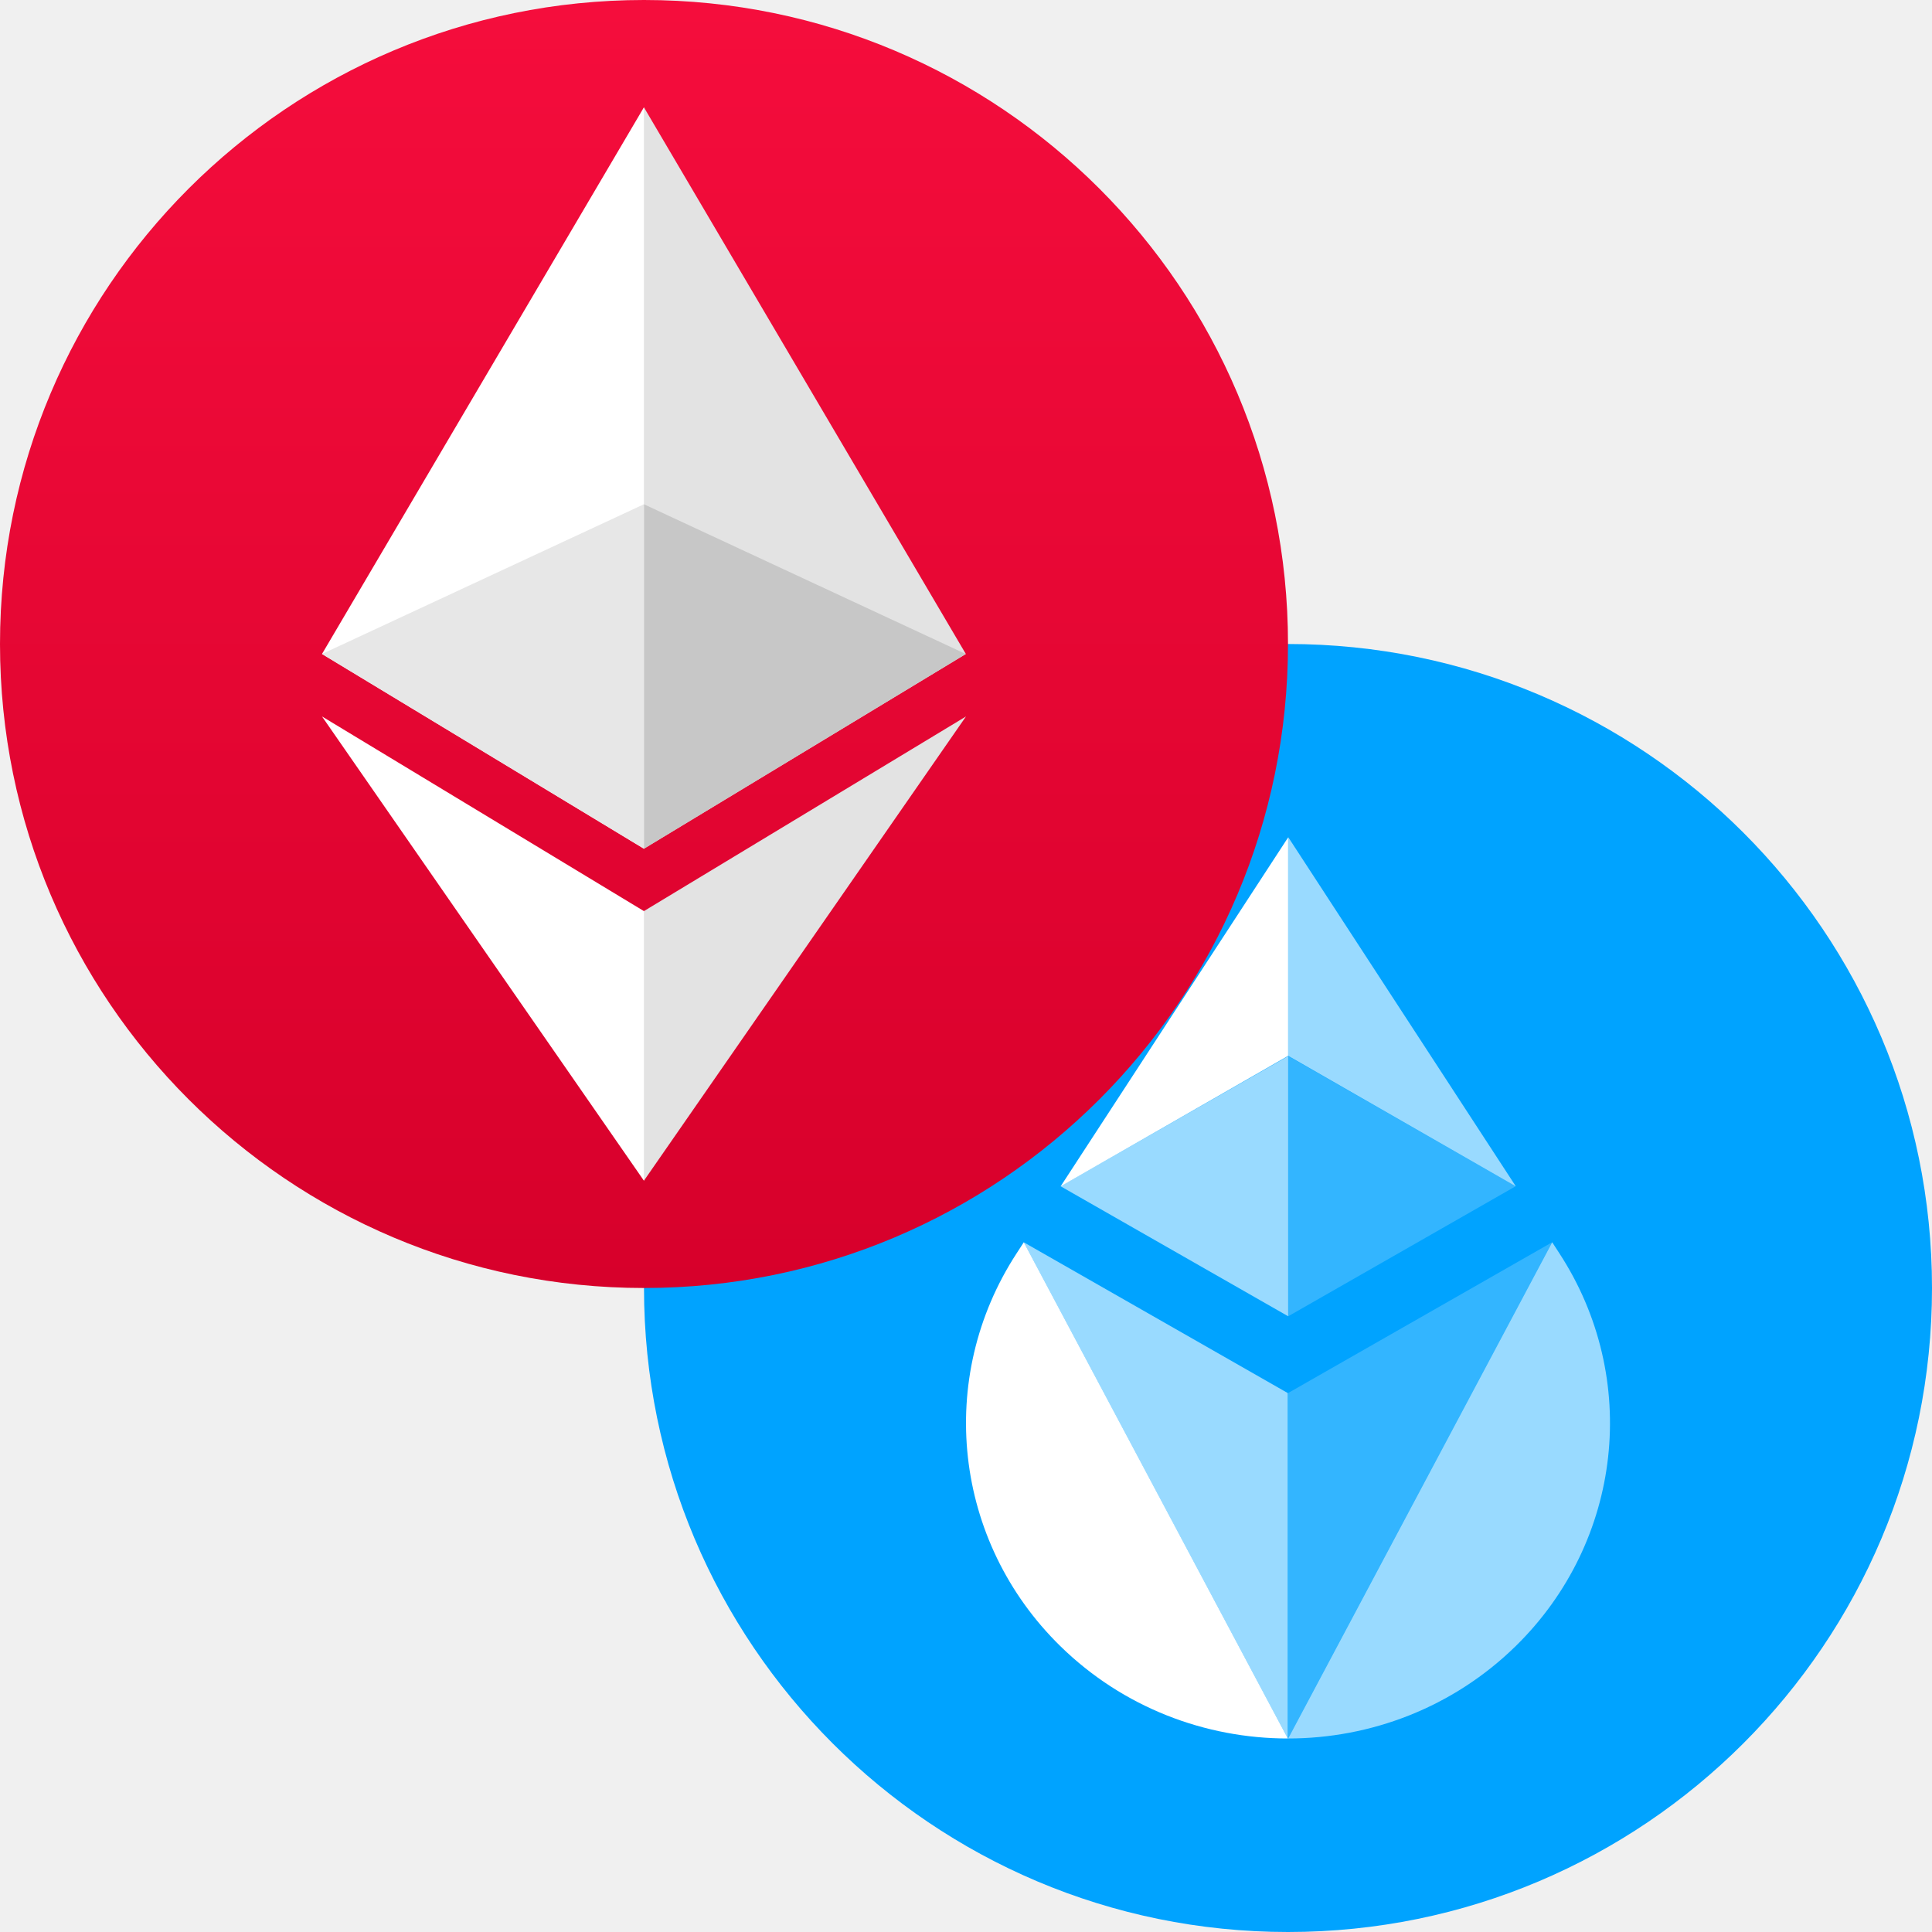
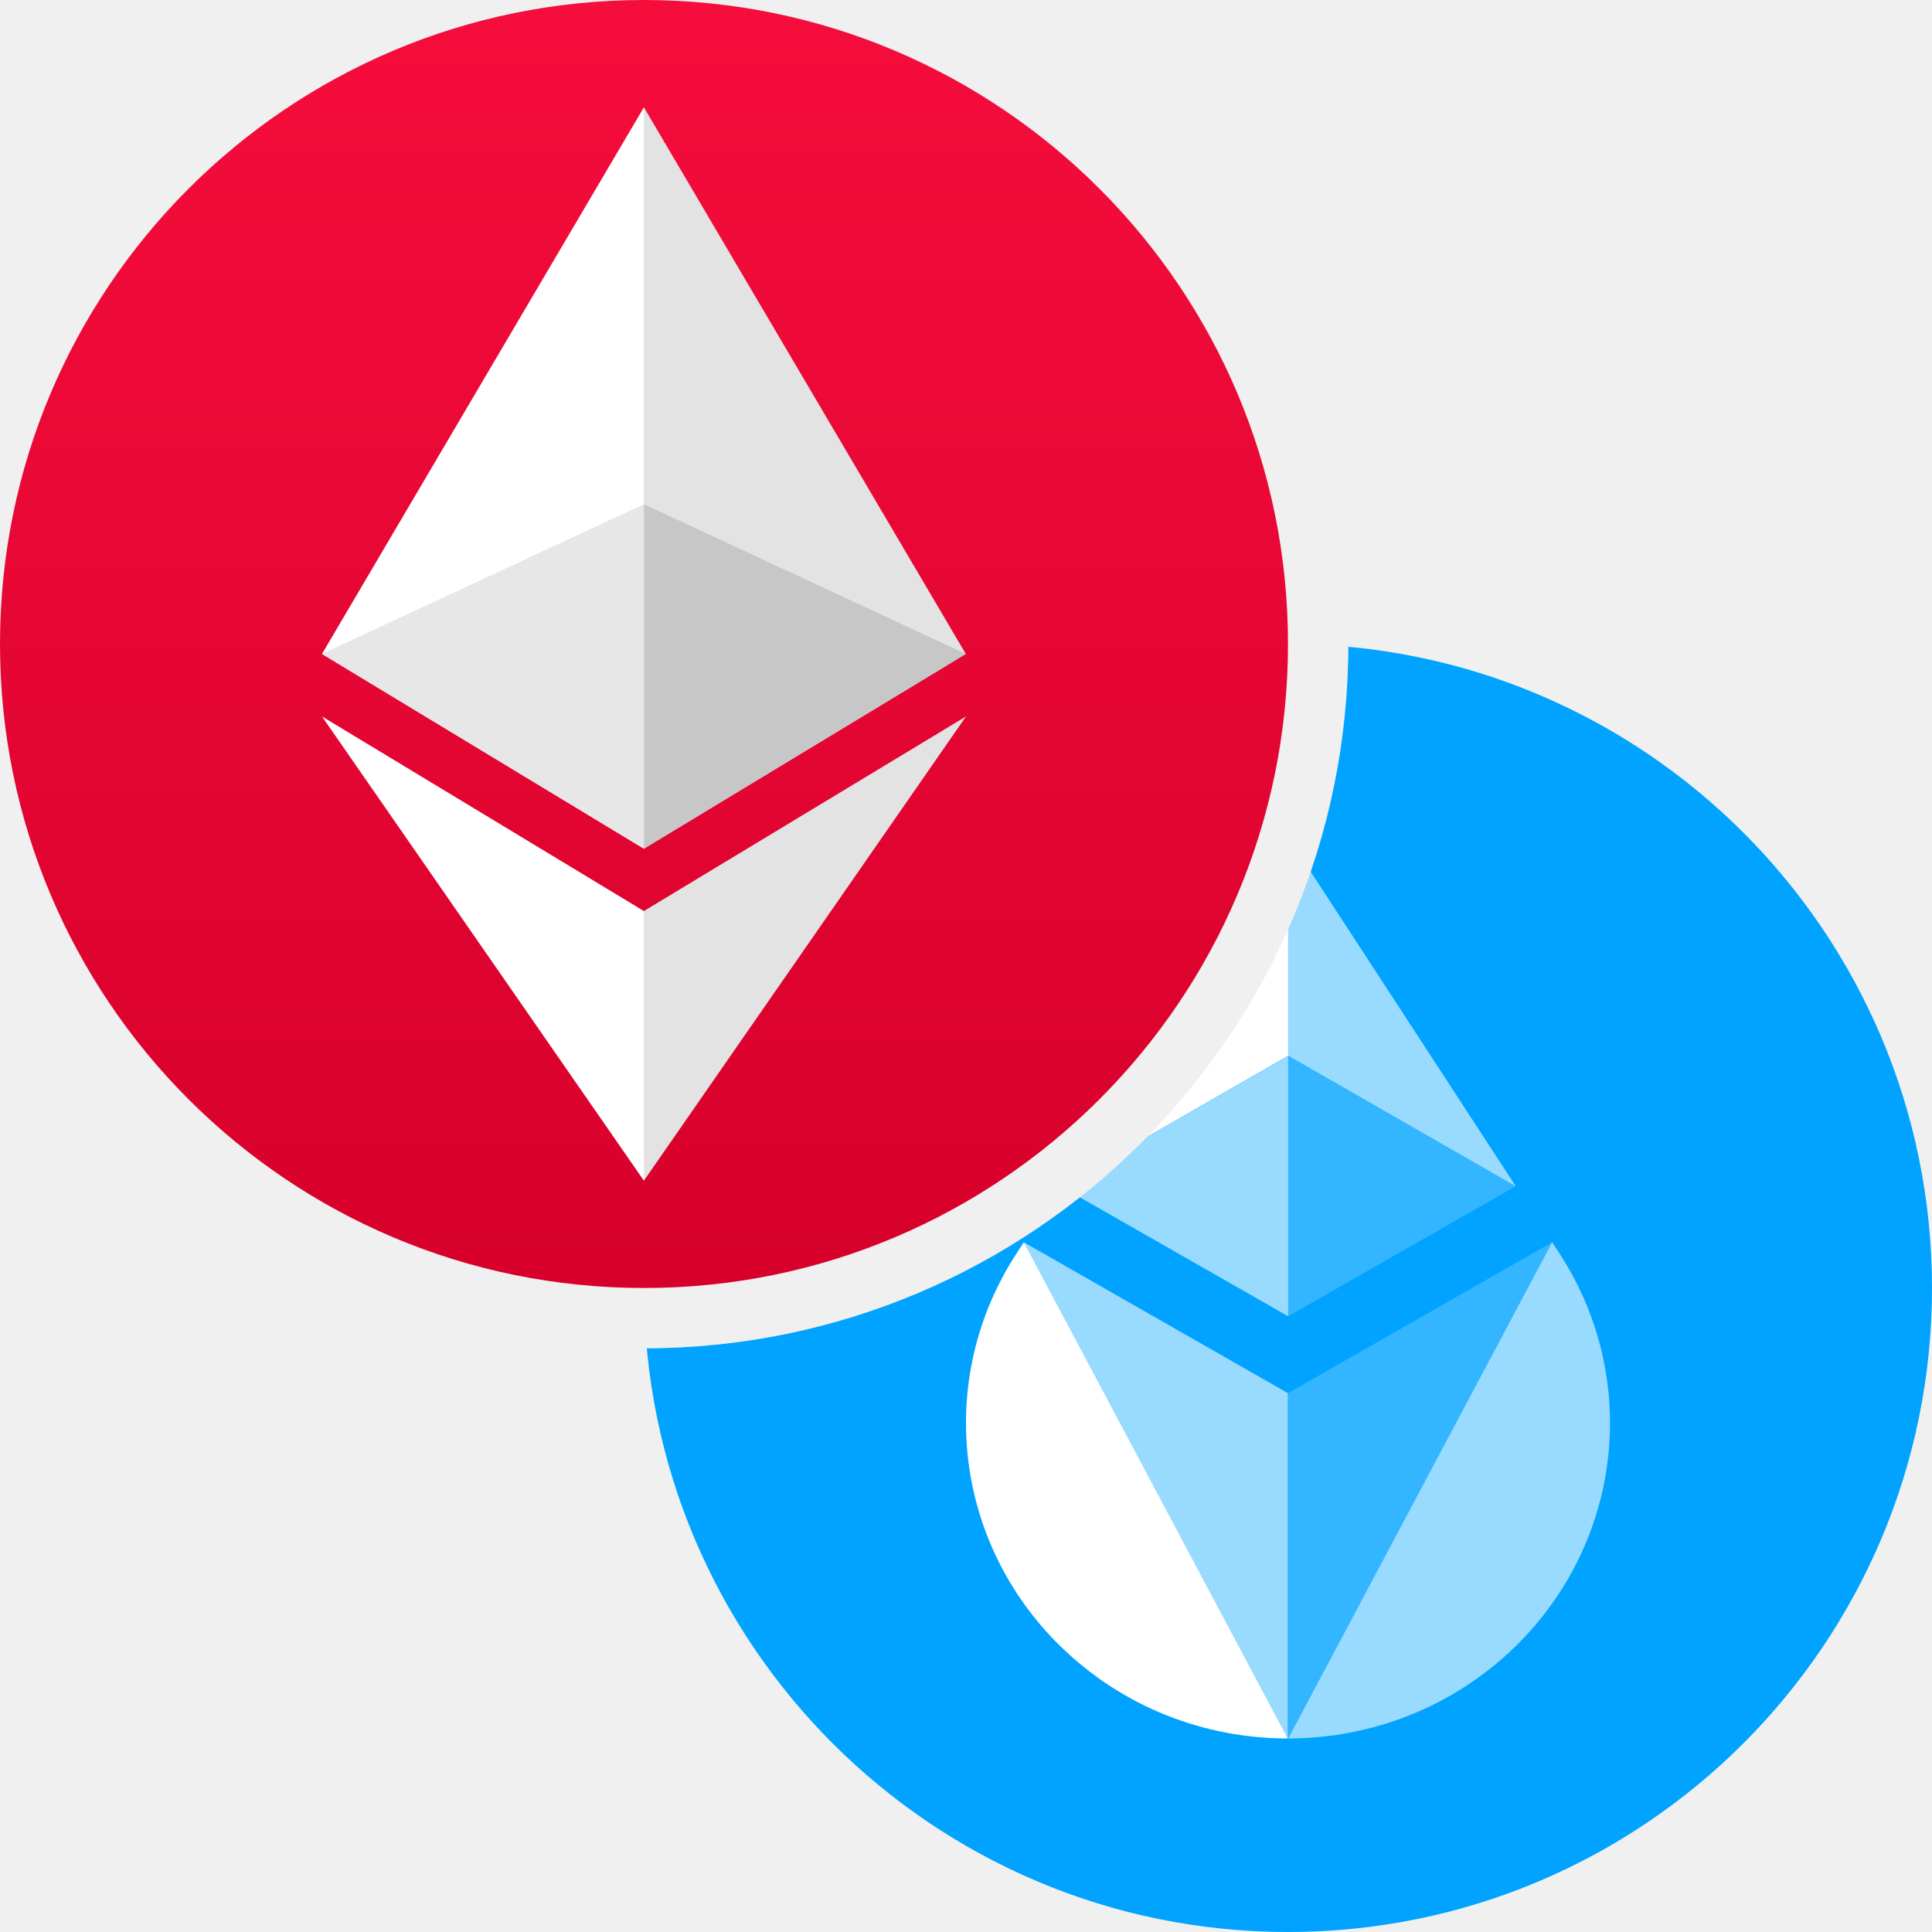
- <svg xmlns="http://www.w3.org/2000/svg" width="24" height="24" viewBox="0 0 24 24" fill="none">
-   <g clip-path="url(#clip0_184_791)">
-     <g clip-path="url(#clip1_184_791)">
-       <path d="M24 16C24 11.582 20.418 8 16 8C11.582 8 8 11.582 8 16C8 20.418 11.582 24 16 24C20.418 24 24 20.418 24 16Z" fill="#00A3FF" />
-       <path opacity="0.6" d="M19.282 15.432L19.371 15.569C20.381 17.119 20.156 19.148 18.829 20.448C18.048 21.213 17.025 21.596 16.002 21.596C16.002 21.596 16.002 21.596 19.282 15.432Z" fill="white" />
-       <path opacity="0.2" d="M16.001 17.305L19.281 15.432C16.001 21.596 16.001 21.596 16.001 21.596C16.001 20.253 16.001 18.715 16.001 17.305Z" fill="white" />
-       <path d="M12.718 15.432L12.629 15.569C11.619 17.119 11.844 19.148 13.171 20.448C13.952 21.213 14.975 21.596 15.998 21.596C15.998 21.596 15.998 21.596 12.718 15.432Z" fill="white" />
-       <path opacity="0.6" d="M15.997 17.305L12.717 15.432C15.997 21.596 15.997 21.596 15.997 21.596C15.997 20.253 15.997 18.715 15.997 17.305Z" fill="white" />
-       <path opacity="0.2" d="M16.003 13.12V16.351L18.828 14.736L16.003 13.12Z" fill="white" />
-       <path opacity="0.6" d="M16.002 13.12L13.175 14.736L16.002 16.351V13.12Z" fill="white" />
-       <path d="M16.002 10.402L13.175 14.738L16.002 13.116V10.402Z" fill="white" />
-       <path opacity="0.6" d="M16.003 13.116L18.83 14.737L16.003 10.4V13.116Z" fill="white" />
+ <svg xmlns="http://www.w3.org/2000/svg" width="24" height="24" viewBox="0 0 24 24">
+   <defs>
+     <mask id="cp0x-withdrawal-gap" maskUnits="userSpaceOnUse" x="0" y="0" width="24" height="24">
+       <rect width="24" height="24" fill="white" />
+       <circle cx="8" cy="8" r="8.75" fill="black" />
+     </mask>
+   </defs>
+   <g mask="url(#cp0x-withdrawal-gap)">
+     <svg x="8" y="8" width="16" height="16" viewBox="0 0 24 24" preserveAspectRatio="xMidYMid meet">
+       <g clip-path="url(#clip0_1_9764)">
+         <path d="M24 12C24 5.373 18.627 0 12 0C5.373 0 0 5.373 0 12C0 18.627 5.373 24 12 24C18.627 24 24 18.627 24 12Z" fill="#00A3FF" />
+         <path opacity="0.6" d="M16.922 11.147L17.057 11.354C18.572 13.678 18.234 16.722 16.243 18.673C15.072 19.82 13.537 20.394 12.003 20.394C12.003 20.394 12.003 20.394 16.922 11.147Z" fill="white" />
+         <path opacity="0.2" d="M12.002 13.958L16.922 11.147C12.002 20.394 12.002 20.394 12.002 20.394C12.002 18.38 12.002 16.073 12.002 13.958Z" fill="white" />
+         <path d="M7.078 11.147L6.943 11.354C5.428 13.678 5.766 16.722 7.757 18.673C8.928 19.82 10.463 20.394 11.997 20.394C11.997 20.394 11.997 20.394 7.078 11.147Z" fill="white" />
+         <path opacity="0.6" d="M11.996 13.958L7.076 11.147C11.996 20.394 11.996 20.394 11.996 20.394C11.996 18.38 11.996 16.073 11.996 13.958Z" fill="white" />
+         <path opacity="0.2" d="M12.004 7.68V12.527L16.242 10.105L12.004 7.68Z" fill="white" />
+         <path opacity="0.6" d="M12.003 7.68L7.762 10.105L12.003 12.527V7.68Z" fill="white" />
+         <path d="M12.003 3.604L7.762 10.106L12.003 7.674V3.604Z" fill="white" />
+         <path opacity="0.6" d="M12.004 7.674L16.245 10.105L12.004 3.6V7.674Z" fill="white" />
+       </g>
+       <defs>
+         <clipPath id="clip0_1_9764">
+           <rect width="24" height="24" fill="white" />
+         </clipPath>
+       </defs>
+     </svg>
+   </g>
+   <svg x="0" y="0" width="16" height="16" viewBox="0 0 24 24" preserveAspectRatio="xMidYMid meet">
+     <g clip-path="url(#clip0_38_9134)">
+       <circle cx="12" cy="12" r="12" fill="url(#paint0_linear_38_9134)" />
+       <path d="M11.998 2L11.867 2.456V15.68L11.998 15.814L17.996 12.185L11.998 2Z" fill="#E3E3E3" />
+       <path d="M11.998 2L6 12.185L11.998 15.814V9.395V2Z" fill="white" />
+       <path d="M11.998 16.976L11.925 17.069V21.779L11.998 22L18 13.35L11.998 16.976Z" fill="#E3E3E3" />
+       <path d="M11.998 22V16.976L6 13.35L11.998 22Z" fill="white" />
+       <path d="M11.998 15.814L17.996 12.185L11.998 9.395V15.814Z" fill="#C7C7C7" />
+       <path d="M6 12.185L11.998 15.814V9.395L6 12.185Z" fill="#E7E7E7" />
    </g>
-     <circle cx="8" cy="8" r="8" fill="url(#paint0_linear_184_791)" />
-     <path d="M7.999 1.333L7.912 1.637V10.454L7.999 10.543L11.998 8.124L7.999 1.333Z" fill="#E3E3E3" />
-     <path d="M7.999 1.333L4 8.124L7.999 10.543V6.264V1.333Z" fill="white" />
-     <path d="M7.999 11.318L7.95 11.379V14.52L7.999 14.667L12 8.9L7.999 11.318Z" fill="#E3E3E3" />
-     <path d="M7.999 14.667V11.318L4 8.9L7.999 14.667Z" fill="white" />
-     <path d="M7.999 10.543L11.997 8.124L7.999 6.264V10.543Z" fill="#C7C7C7" />
-     <path d="M4 8.124L7.999 10.543V6.264L4 8.124Z" fill="#E7E7E7" />
-   </g>
-   <defs>
-     <linearGradient id="paint0_linear_184_791" x1="8" y1="0" x2="8" y2="16" gradientUnits="userSpaceOnUse">
-       <stop stop-color="#F50D3C" />
-       <stop offset="1" stop-color="#D7002B" />
-     </linearGradient>
-     <clipPath id="clip0_184_791">
-       <rect width="24" height="24" fill="white" />
-     </clipPath>
-     <clipPath id="clip1_184_791">
-       <rect width="16" height="16" fill="white" transform="translate(8 8)" />
-     </clipPath>
-   </defs>
+     <defs>
+       <linearGradient id="paint0_linear_38_9134" x1="12" y1="0" x2="12" y2="24" gradientUnits="userSpaceOnUse">
+         <stop stop-color="#F50D3C" />
+         <stop offset="1" stop-color="#D7002B" />
+       </linearGradient>
+       <clipPath id="clip0_38_9134">
+         <rect width="24" height="24" fill="white" />
+       </clipPath>
+     </defs>
+   </svg>
</svg>
